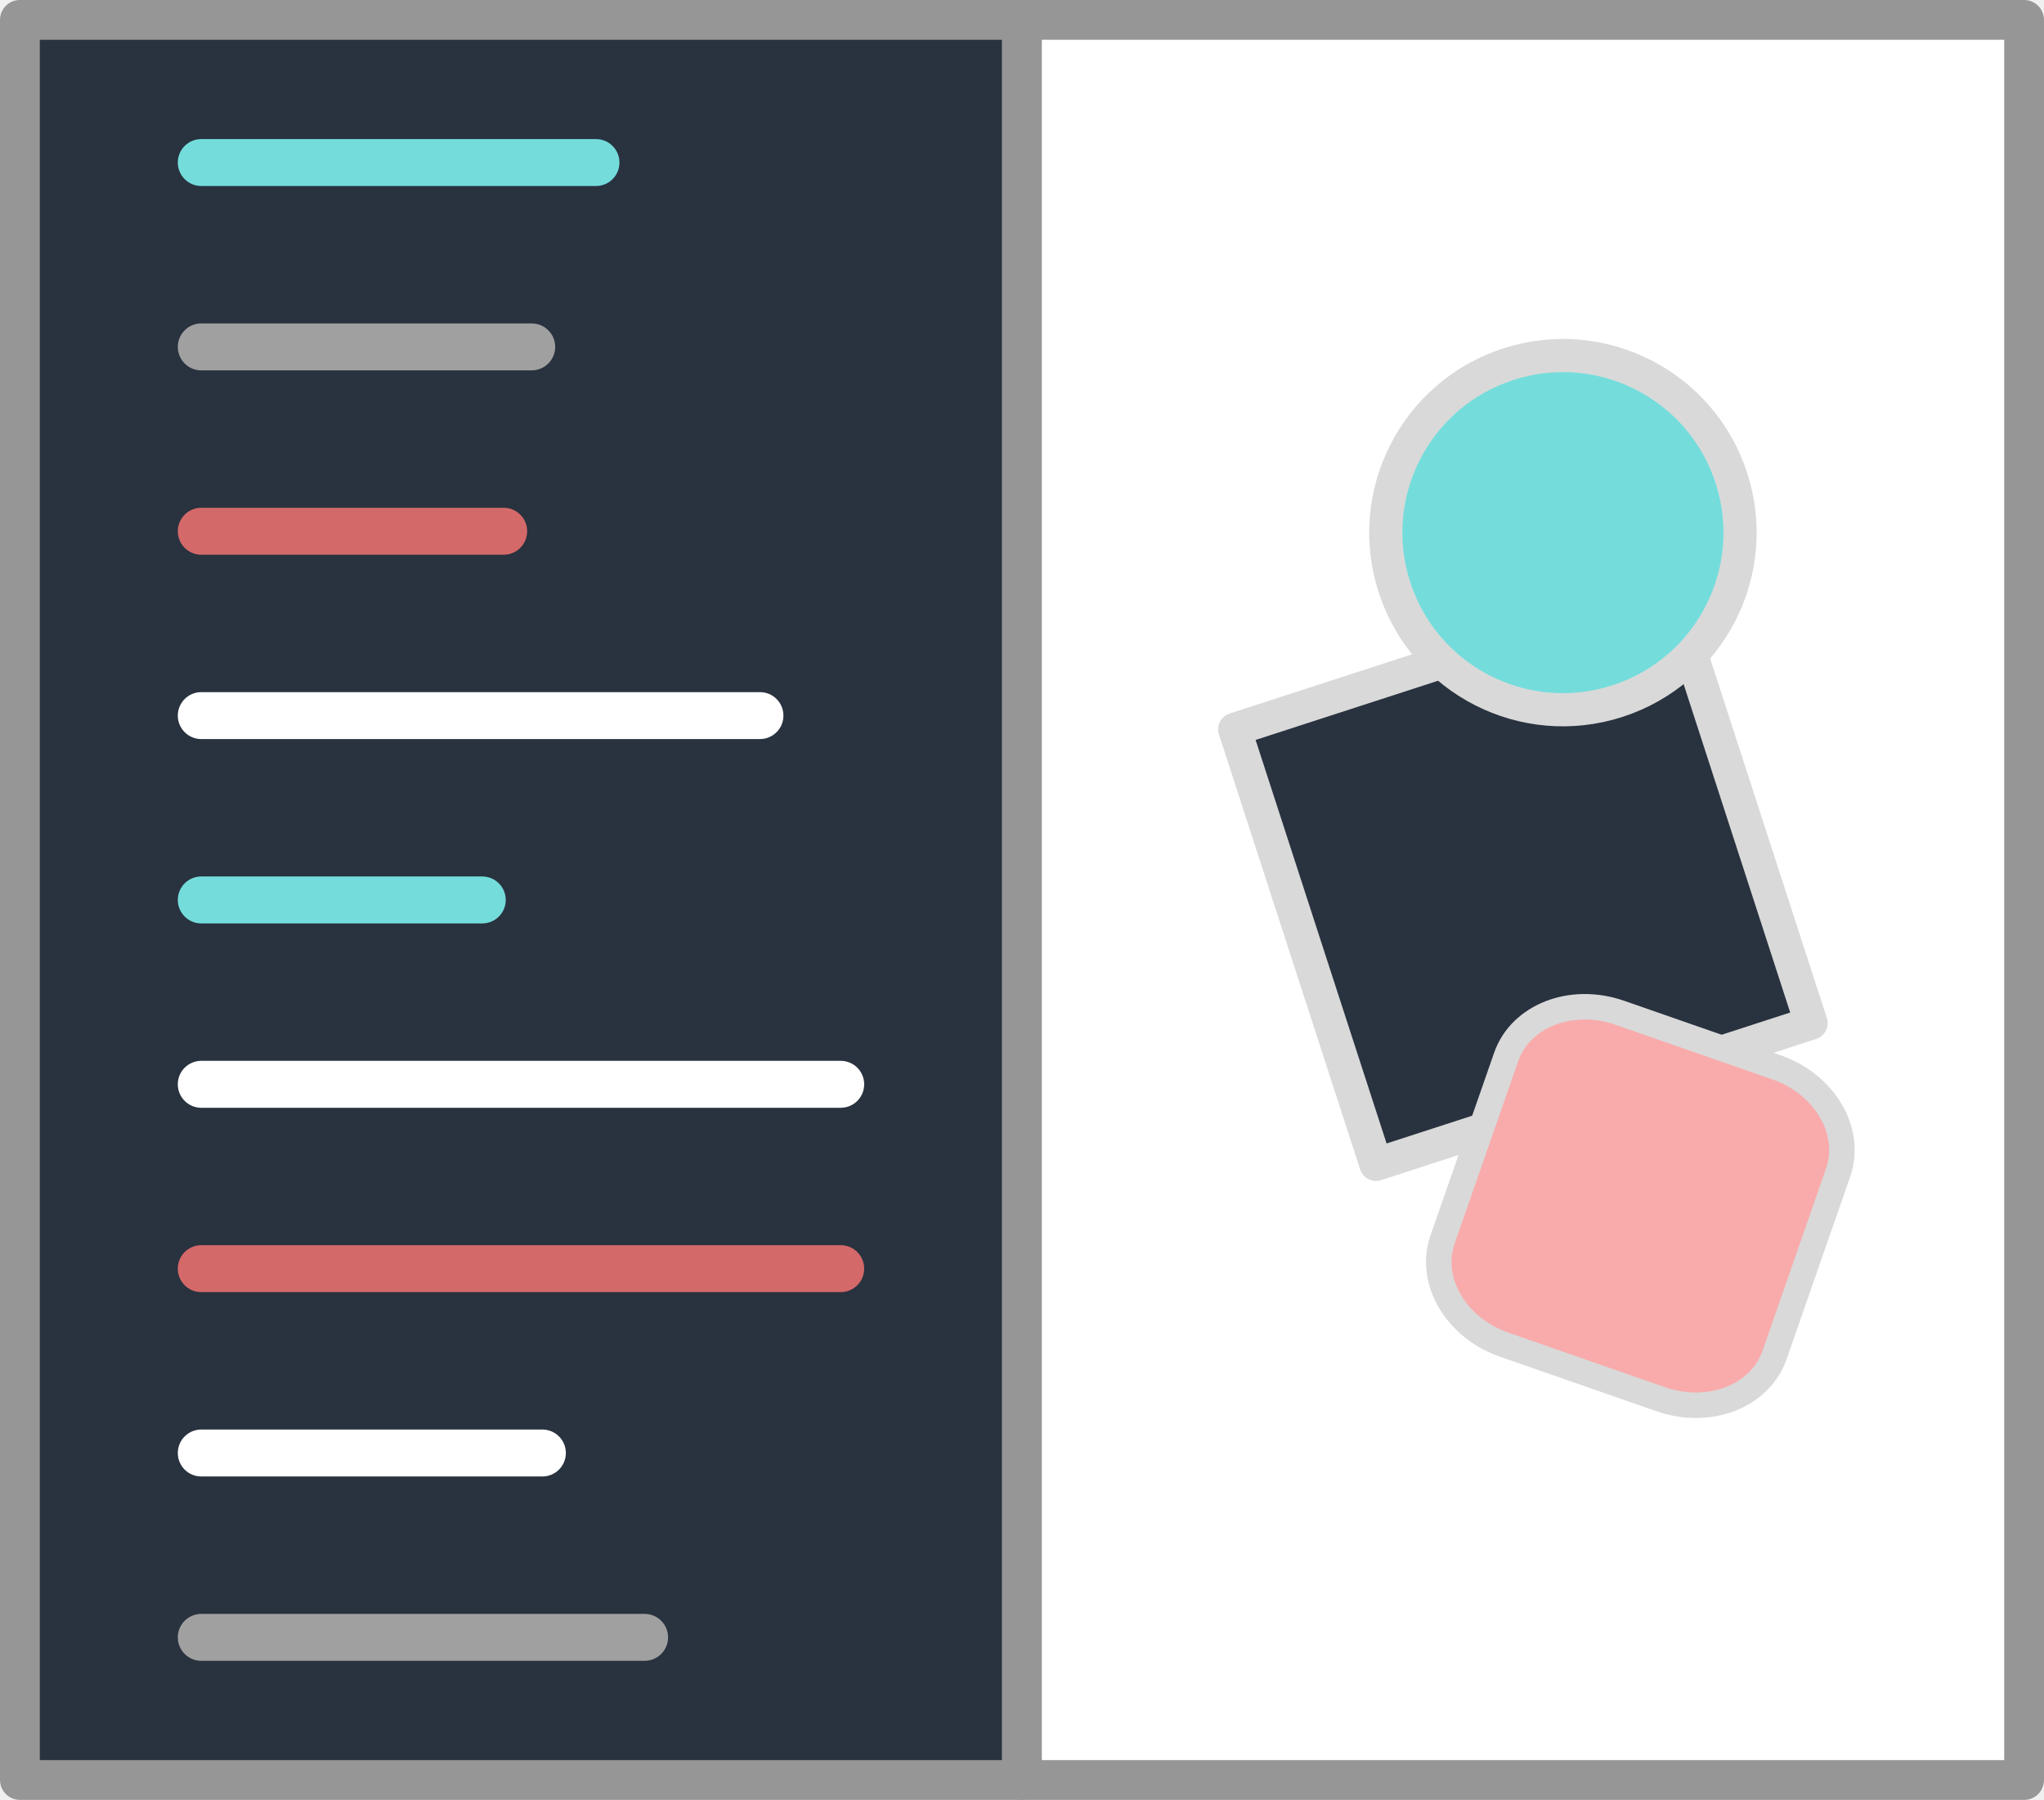
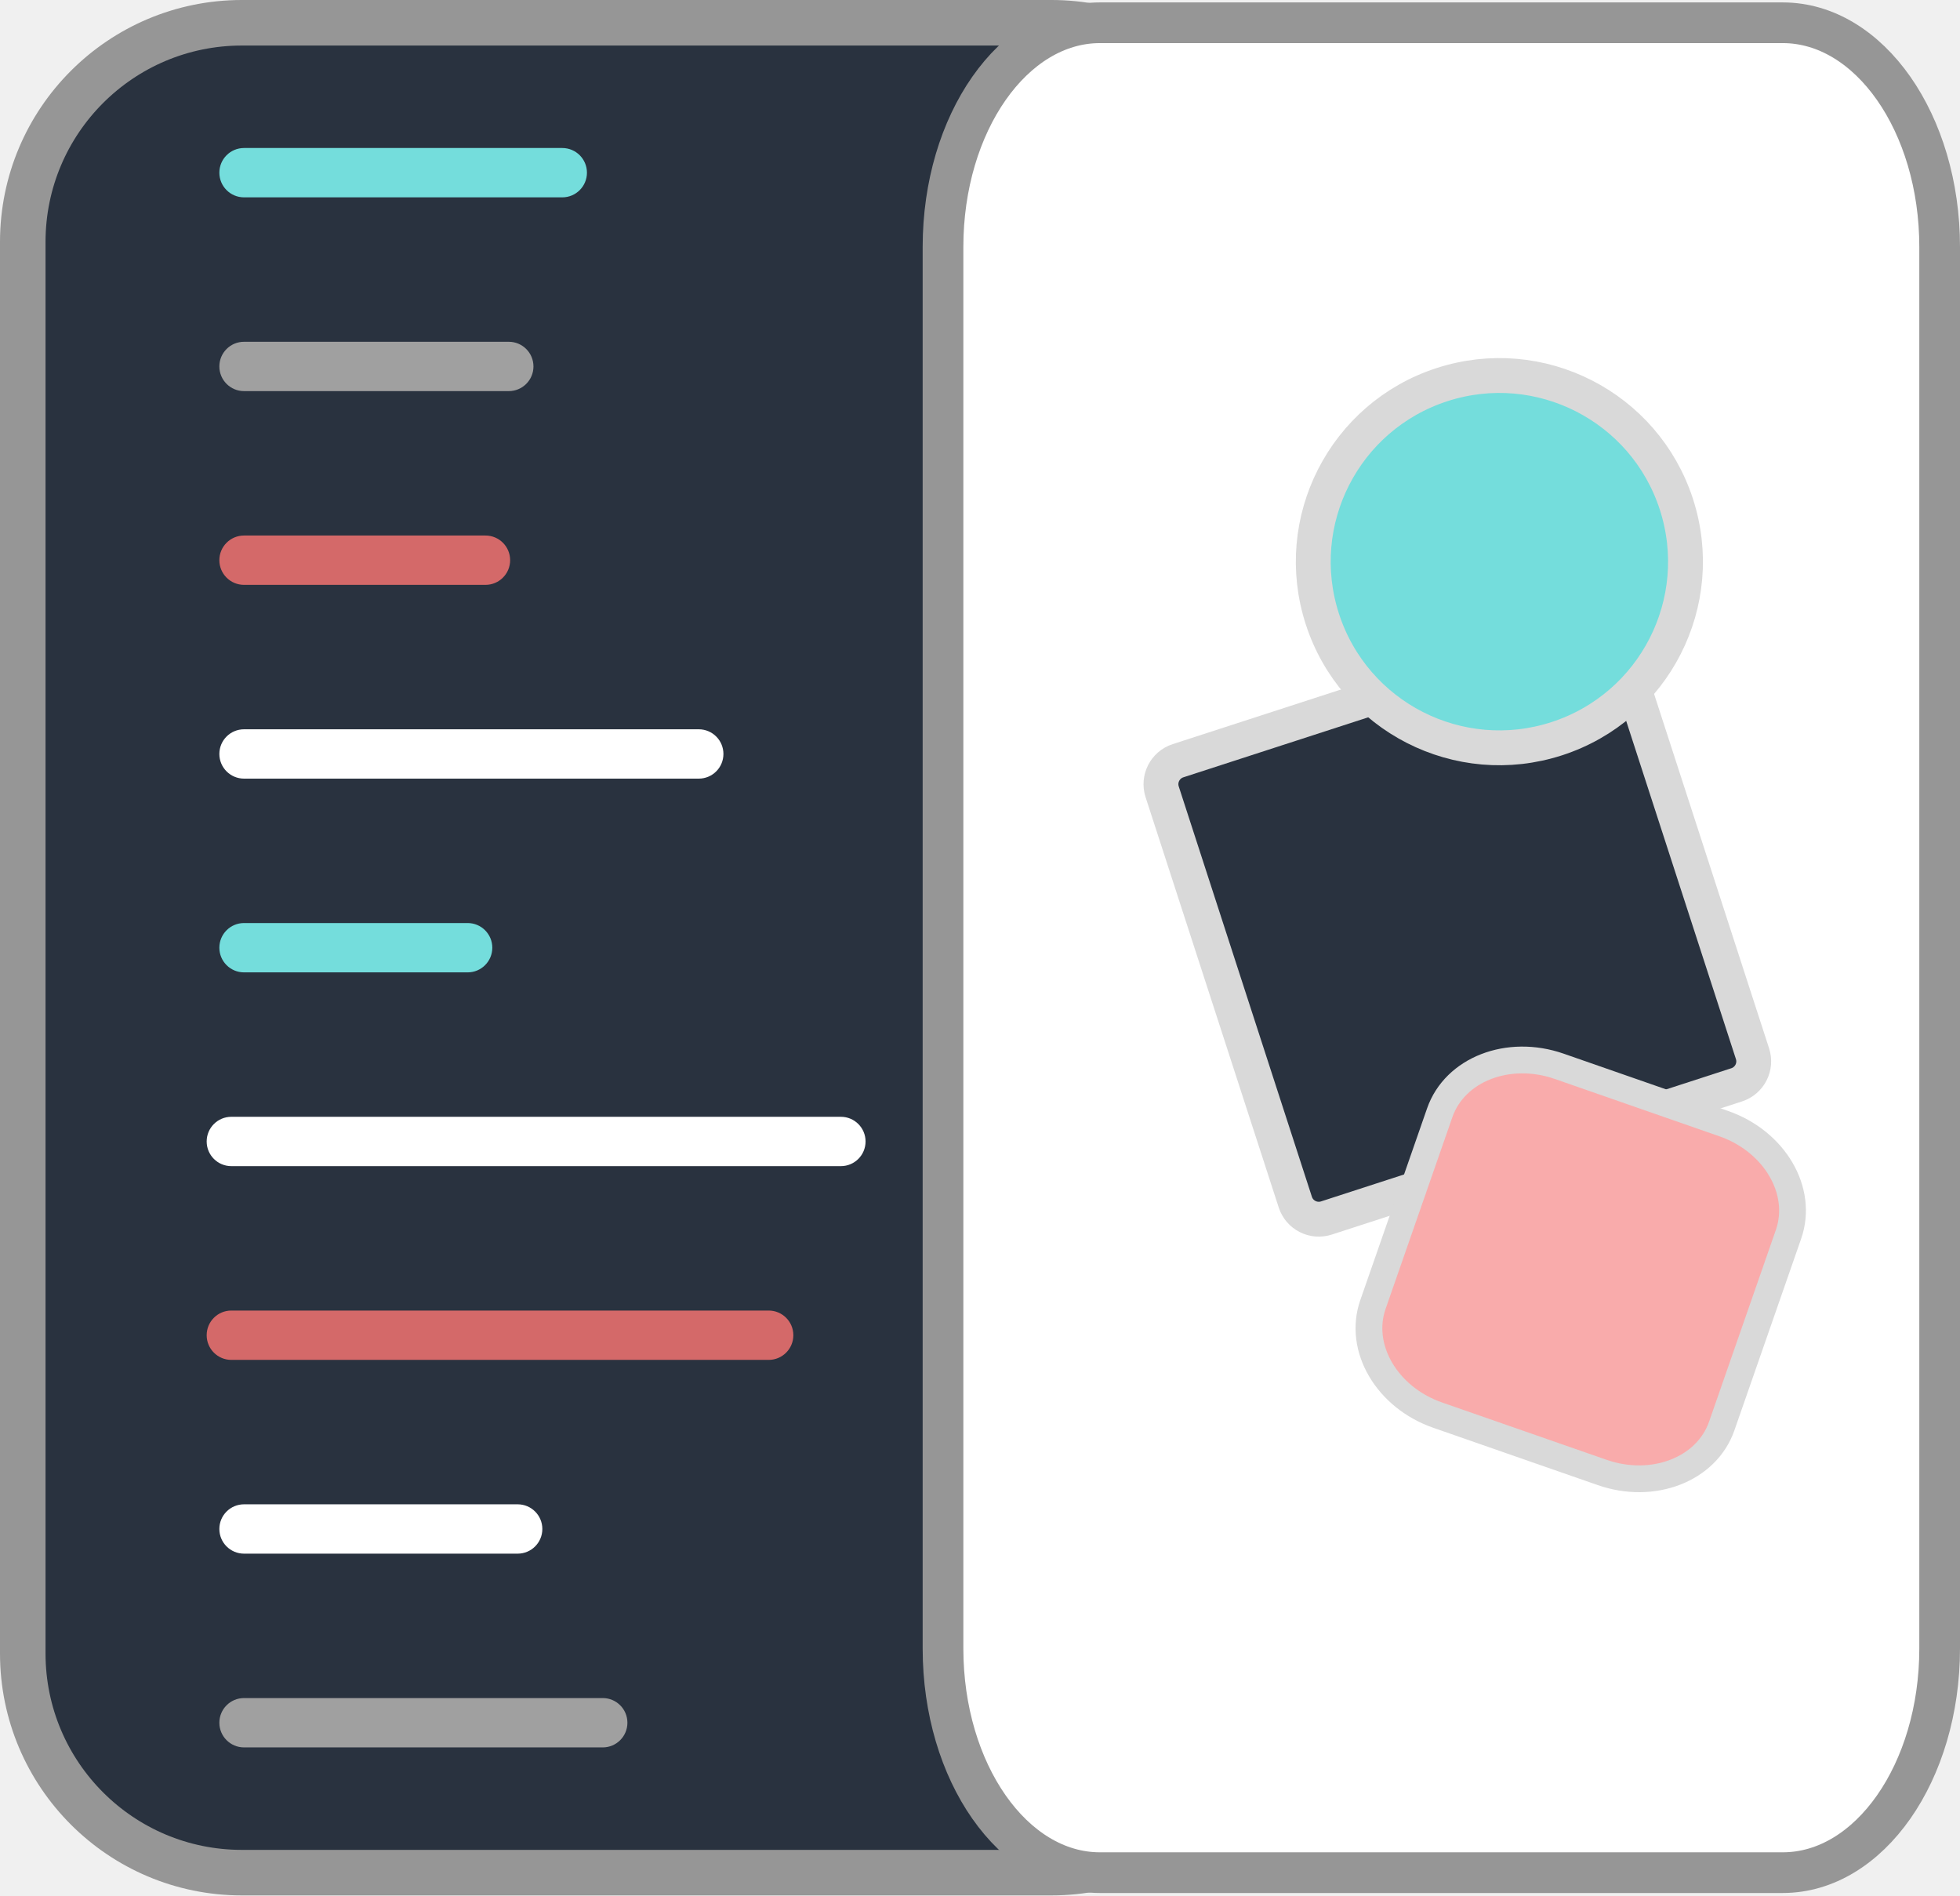
- <svg xmlns="http://www.w3.org/2000/svg" width="1164.387" height="1025.534" viewBox="0 0 308.077 271.339" version="1.1" id="svg3501">
+ <svg xmlns="http://www.w3.org/2000/svg" width="1062.711" height="1027.543" viewBox="0 0 281.175 271.871" version="1.1" id="svg3501">
  <defs id="defs3495" />
-   <g id="layer1" transform="translate(524.6071,-3.714277)">
-     <rect style="opacity:1;fill:#29323f;fill-opacity:1;stroke:#969696;stroke-width:6;stroke-linecap:butt;stroke-linejoin:round;stroke-miterlimit:4;stroke-dasharray:none;stroke-opacity:1" id="rect812" width="151.051" height="265.339" x="-521.607" y="6.714" />
-     <rect style="opacity:1;fill:#ffffff;fill-opacity:1;stroke:#969696;stroke-width:6;stroke-linecap:butt;stroke-linejoin:round;stroke-miterlimit:4;stroke-dasharray:none;stroke-opacity:1" id="rect812-3" width="151.051" height="265.339" x="-370.581" y="6.714" ry="0" />
-     <rect style="opacity:1;fill:#74dddc;fill-opacity:1;stroke:none;stroke-width:2.95;stroke-linecap:butt;stroke-linejoin:round;stroke-miterlimit:4;stroke-dasharray:none;stroke-opacity:1" id="rect829" width="66.568" height="7.077" x="-497.809" y="24.679" ry="3.539" rx="3.539" />
-     <rect style="opacity:1;fill:#a0a0a0;fill-opacity:1;stroke:none;stroke-width:2.727;stroke-linecap:butt;stroke-linejoin:round;stroke-miterlimit:4;stroke-dasharray:none;stroke-opacity:1" id="rect829-6" width="56.881" height="7.077" x="-497.809" y="52.471" ry="3.539" rx="3.539" />
-     <rect style="opacity:1;fill:#d46969;fill-opacity:1;stroke:none;stroke-width:2.624;stroke-linecap:butt;stroke-linejoin:round;stroke-miterlimit:4;stroke-dasharray:none;stroke-opacity:1" id="rect829-7" width="52.658" height="7.077" x="-497.809" y="80.262" ry="3.539" rx="3.539" />
-     <rect style="opacity:1;fill:#ffffff;fill-opacity:1;stroke:none;stroke-width:3.454;stroke-linecap:butt;stroke-linejoin:round;stroke-miterlimit:4;stroke-dasharray:none;stroke-opacity:1" id="rect829-5" width="91.283" height="7.077" x="-497.809" y="108.054" ry="3.539" rx="3.539" />
-     <rect style="opacity:1;fill:#74dddc;fill-opacity:1;stroke:none;stroke-width:2.542;stroke-linecap:butt;stroke-linejoin:round;stroke-miterlimit:4;stroke-dasharray:none;stroke-opacity:1" id="rect829-3" width="49.429" height="7.077" x="-497.809" y="135.845" ry="3.539" rx="3.539" />
-     <rect style="opacity:1;fill:#ffffff;fill-opacity:1;stroke:none;stroke-width:3.677;stroke-linecap:butt;stroke-linejoin:round;stroke-miterlimit:4;stroke-dasharray:none;stroke-opacity:1" id="rect829-56" width="103.455" height="7.077" x="-497.809" y="163.637" ry="3.539" rx="3.539" />
-     <rect style="opacity:1;fill:#ffffff;fill-opacity:1;stroke:none;stroke-width:2.765;stroke-linecap:butt;stroke-linejoin:round;stroke-miterlimit:4;stroke-dasharray:none;stroke-opacity:1" id="rect829-56-2" width="58.49" height="7.077" x="-497.809" y="219.22" ry="3.539" rx="3.539" />
-     <rect style="opacity:1;fill:#a0a0a0;fill-opacity:1;stroke:none;stroke-width:3.108;stroke-linecap:butt;stroke-linejoin:round;stroke-miterlimit:4;stroke-dasharray:none;stroke-opacity:1" id="rect829-56-9" width="73.896" height="7.077" x="-497.809" y="247.011" ry="3.539" rx="3.539" />
-     <rect style="opacity:1;fill:#d46969;fill-opacity:1;stroke:none;stroke-width:3.677;stroke-linecap:butt;stroke-linejoin:round;stroke-miterlimit:4;stroke-dasharray:none;stroke-opacity:1" id="rect829-56-1" width="103.455" height="7.077" x="-497.809" y="191.428" ry="3.539" rx="3.539" />
-     <rect style="opacity:1;fill:#29323f;fill-opacity:1;stroke:#d9d9d9;stroke-width:5;stroke-linecap:butt;stroke-linejoin:round;stroke-miterlimit:4;stroke-dasharray:none;stroke-opacity:1" id="rect919" width="68.956" height="68.956" x="-357.061" y="3.615" ry="0" rx="3.539" transform="rotate(-17.97969)" />
+   <g id="layer1" transform="translate(504.1367,-3.448515)">
+     <rect style="opacity:1;fill:#29323f;fill-opacity:1;stroke:#969696;stroke-width:6.532;stroke-linecap:butt;stroke-linejoin:round;stroke-miterlimit:4;stroke-dasharray:none;stroke-opacity:1" id="rect812" width="178.999" height="265.339" x="-500.871" y="6.714" ry="31.438" rx="31.438" />
+     <rect style="opacity:1;fill:#ffffff;fill-opacity:1;stroke:#969696;stroke-width:5.837;stroke-linecap:butt;stroke-linejoin:round;stroke-miterlimit:4;stroke-dasharray:none;stroke-opacity:1" id="rect812-3" width="142.976" height="265.339" x="-368.856" y="6.714" ry="32.152" rx="22.507" />
+     <rect style="opacity:1;fill:#74dddc;fill-opacity:1;stroke:none;stroke-width:2.625;stroke-linecap:butt;stroke-linejoin:round;stroke-miterlimit:4;stroke-dasharray:none;stroke-opacity:1" id="rect829" width="52.734" height="7.077" x="-472.669" y="24.679" ry="3.539" rx="3.539" />
+     <rect style="opacity:1;fill:#a0a0a0;fill-opacity:1;stroke:none;stroke-width:2.427;stroke-linecap:butt;stroke-linejoin:round;stroke-miterlimit:4;stroke-dasharray:none;stroke-opacity:1" id="rect829-6" width="45.06" height="7.077" x="-472.669" y="52.471" ry="3.539" rx="3.539" />
+     <rect style="opacity:1;fill:#d46969;fill-opacity:1;stroke:none;stroke-width:2.335;stroke-linecap:butt;stroke-linejoin:round;stroke-miterlimit:4;stroke-dasharray:none;stroke-opacity:1" id="rect829-7" width="41.715" height="7.077" x="-472.669" y="80.262" ry="3.539" rx="3.539" />
+     <rect style="opacity:1;fill:#ffffff;fill-opacity:1;stroke:none;stroke-width:3.074;stroke-linecap:butt;stroke-linejoin:round;stroke-miterlimit:4;stroke-dasharray:none;stroke-opacity:1" id="rect829-5" width="72.313" height="7.077" x="-472.669" y="108.054" ry="3.539" rx="3.539" />
+     <rect style="opacity:1;fill:#74dddc;fill-opacity:1;stroke:none;stroke-width:2.262;stroke-linecap:butt;stroke-linejoin:round;stroke-miterlimit:4;stroke-dasharray:none;stroke-opacity:1" id="rect829-3" width="39.157" height="7.077" x="-472.669" y="135.845" ry="3.539" rx="3.539" />
+     <rect style="opacity:1;fill:#ffffff;fill-opacity:1;stroke:none;stroke-width:3.515;stroke-linecap:butt;stroke-linejoin:round;stroke-miterlimit:4;stroke-dasharray:none;stroke-opacity:1" id="rect829-56" width="94.523" height="7.077" x="-474.489" y="163.637" ry="3.539" rx="3.539" />
+     <rect style="opacity:1;fill:#ffffff;fill-opacity:1;stroke:none;stroke-width:2.461;stroke-linecap:butt;stroke-linejoin:round;stroke-miterlimit:4;stroke-dasharray:none;stroke-opacity:1" id="rect829-56-2" width="46.335" height="7.077" x="-472.669" y="219.22" ry="3.539" rx="3.539" />
+     <rect style="opacity:1;fill:#a0a0a0;fill-opacity:1;stroke:none;stroke-width:2.766;stroke-linecap:butt;stroke-linejoin:round;stroke-miterlimit:4;stroke-dasharray:none;stroke-opacity:1" id="rect829-56-9" width="58.539" height="7.077" x="-472.669" y="247.011" ry="3.539" rx="3.539" />
+     <rect style="opacity:1;fill:#d46969;fill-opacity:1;stroke:none;stroke-width:3.317;stroke-linecap:butt;stroke-linejoin:round;stroke-miterlimit:4;stroke-dasharray:none;stroke-opacity:1" id="rect829-56-1" width="84.163" height="7.077" x="-474.489" y="191.428" ry="3.539" rx="3.539" />
+     <rect style="opacity:1;fill:#29323f;fill-opacity:1;stroke:#d9d9d9;stroke-width:5;stroke-linecap:butt;stroke-linejoin:round;stroke-miterlimit:4;stroke-dasharray:none;stroke-opacity:1" id="rect919" width="68.956" height="68.956" x="-357.061" y="3.615" ry="3.539" rx="3.539" transform="rotate(-17.97969)" />
    <rect style="opacity:1;fill:#f9abab;fill-opacity:1;stroke:#d9d9d9;stroke-width:3.842;stroke-linecap:butt;stroke-linejoin:round;stroke-miterlimit:4;stroke-dasharray:none;stroke-opacity:1" id="rect919-2" width="52.986" height="52.986" x="-292.939" y="-227.39" ry="14.001" rx="11.929" transform="rotate(-70.79316)" />
    <circle style="opacity:1;fill:#74dddc;fill-opacity:1;stroke:#d9d9d9;stroke-width:5;stroke-linecap:butt;stroke-linejoin:round;stroke-miterlimit:4;stroke-dasharray:none;stroke-opacity:1" id="path960" cx="-300.858" cy="-9.312" r="26.694" transform="rotate(-17.97969)" />
  </g>
</svg>
